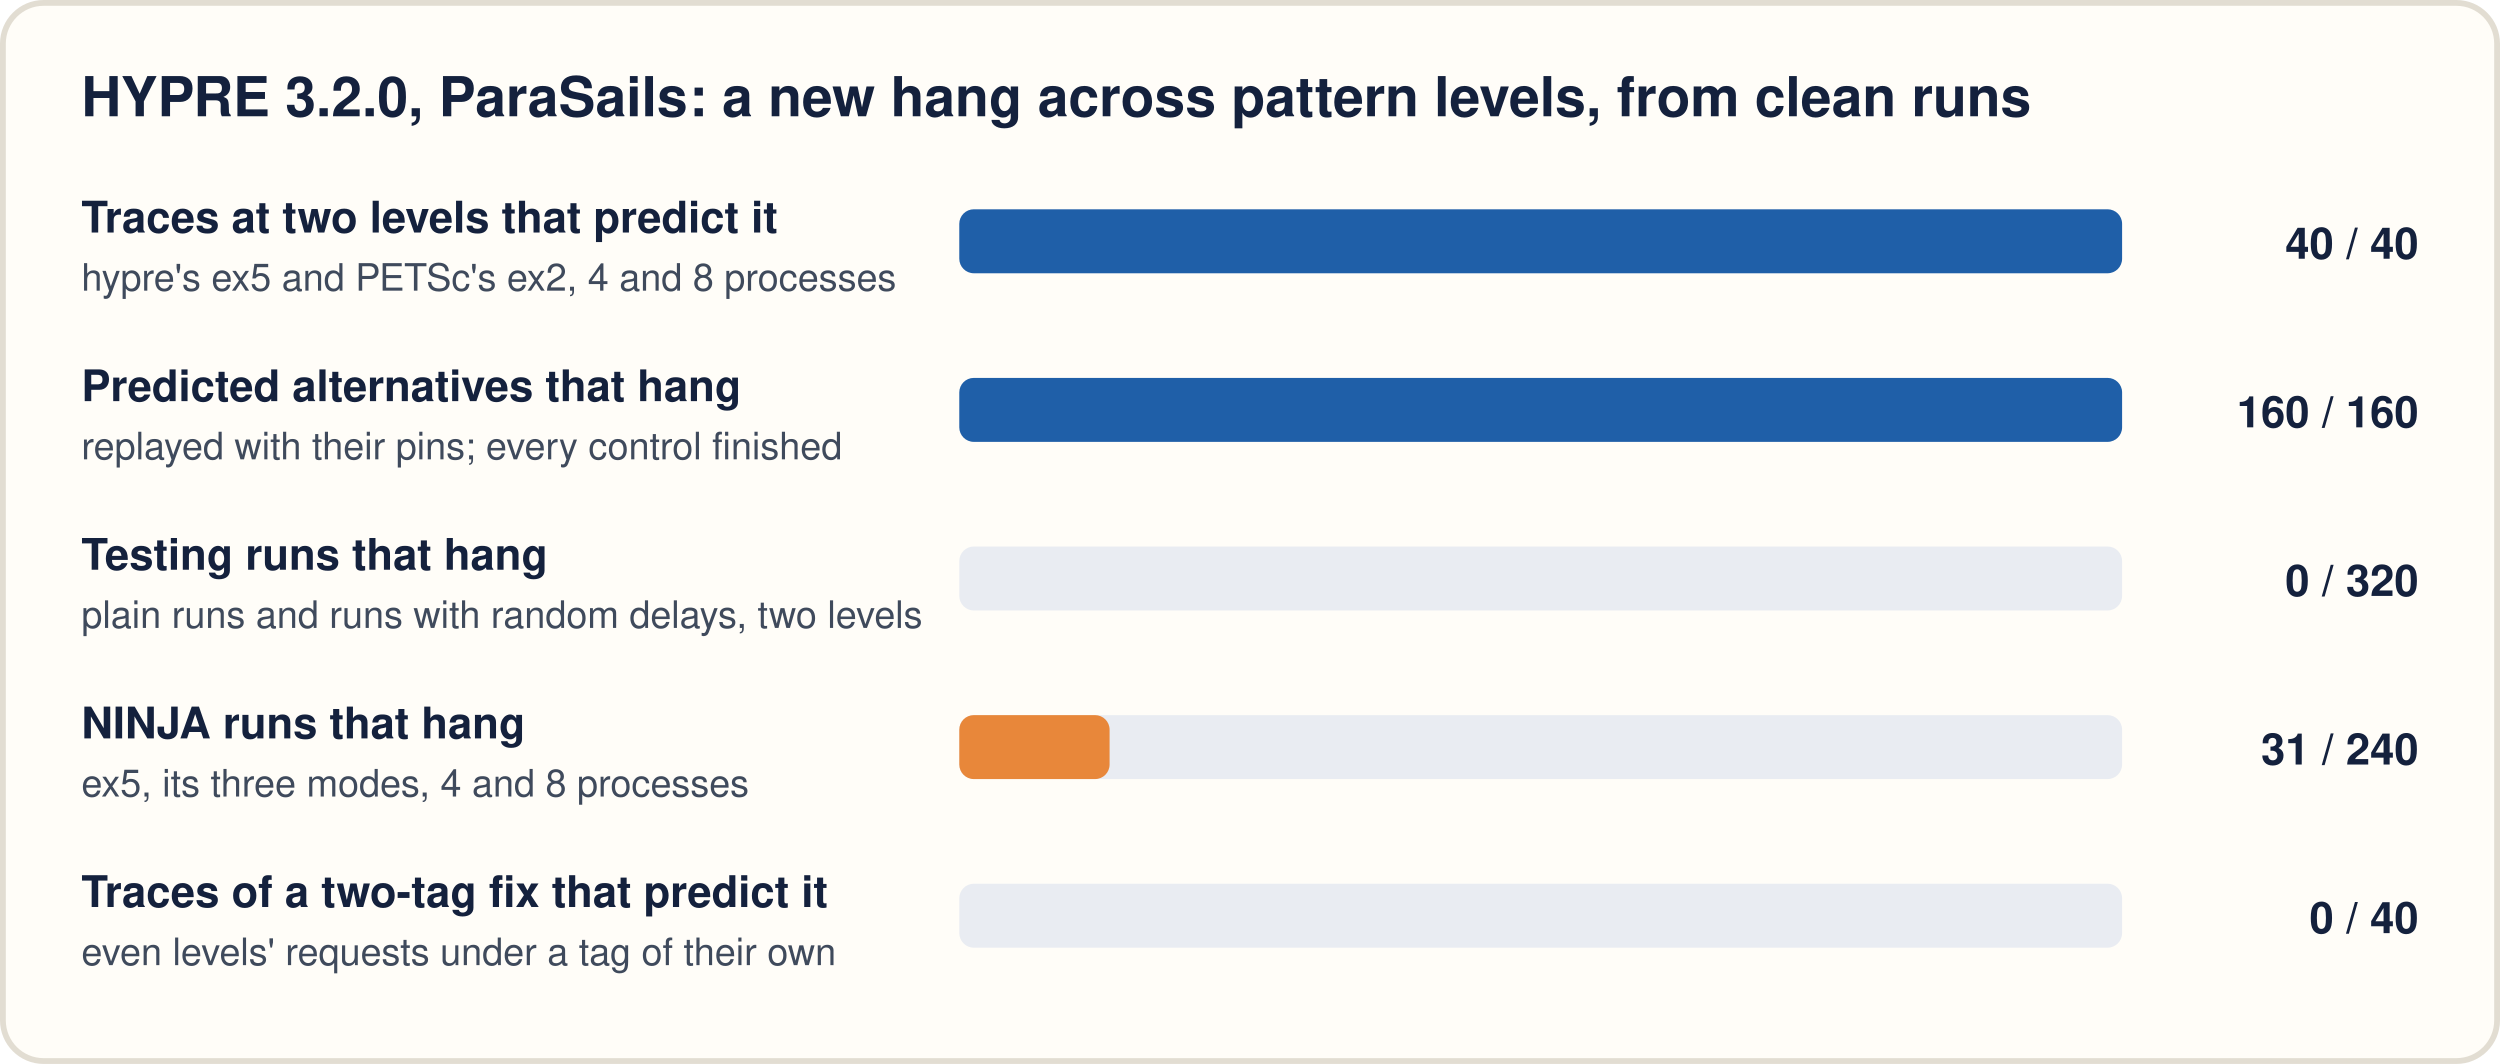
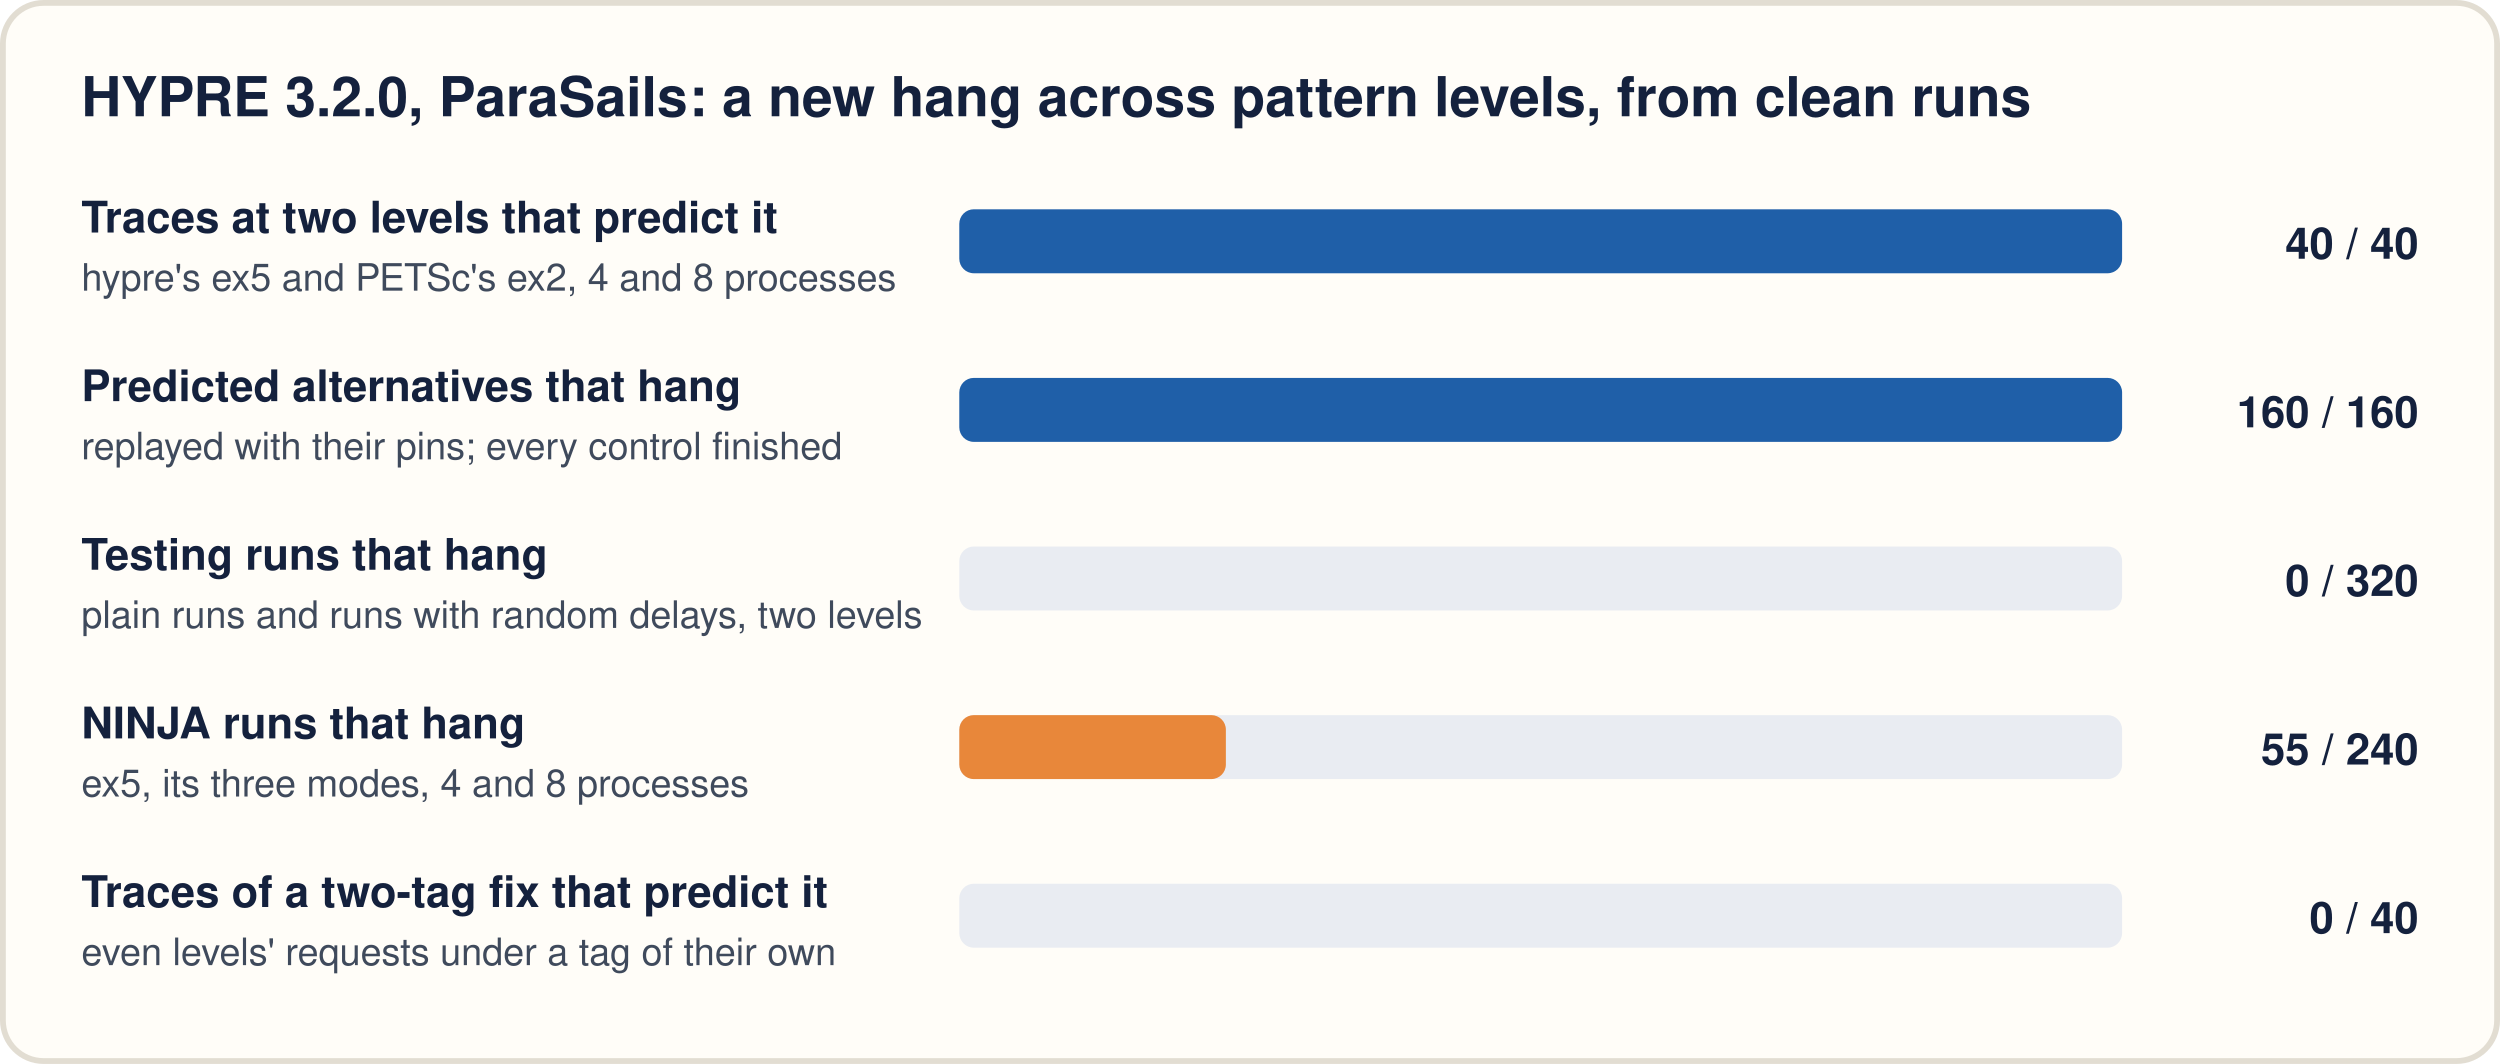
<svg xmlns="http://www.w3.org/2000/svg" width="860" height="366" viewBox="0 0 860 366" role="img" aria-label="HYPRE 3.2.0, ParaSails: a new hang across pattern levels, from clean runs">
  <rect x="1" y="1" width="858" height="364" rx="14" fill="#FFFDF8" stroke="#E2DDD2" stroke-width="2" />
  <text x="28" y="40" font-family="-apple-system, 'Segoe UI', Helvetica, Arial, sans-serif" font-size="19" font-weight="600" fill="#14213D">HYPRE 3.2.0, ParaSails: a new hang across pattern levels, from clean runs</text>
  <text x="28" y="80" font-family="-apple-system, 'Segoe UI', Helvetica, Arial, sans-serif" font-size="15" font-weight="600" fill="#14213D">Traces at two levels that predict it</text>
  <text x="28" y="100" font-family="-apple-system, 'Segoe UI', Helvetica, Arial, sans-serif" font-size="13" fill="#3F4A5C">hypre's ex5 and PETSc's ex2, 4 and 8 processes</text>
  <rect x="330" y="72" width="400" height="22" rx="5" fill="#E9ECF2" />
  <rect x="330" y="72" width="400.0" height="22" rx="5" fill="#1F5FA8" />
  <text x="832" y="89" font-family="-apple-system, 'Segoe UI', Helvetica, Arial, sans-serif" font-size="15" font-weight="600" fill="#14213D" text-anchor="end">40 / 40</text>
  <text x="28" y="138" font-family="-apple-system, 'Segoe UI', Helvetica, Arial, sans-serif" font-size="15" font-weight="600" fill="#14213D">Predicted alternatives that hang</text>
  <text x="28" y="158" font-family="-apple-system, 'Segoe UI', Helvetica, Arial, sans-serif" font-size="13" fill="#3F4A5C">replayed with their pins; every control finished</text>
  <rect x="330" y="130" width="400" height="22" rx="5" fill="#E9ECF2" />
  <rect x="330" y="130" width="400.0" height="22" rx="5" fill="#1F5FA8" />
  <text x="832" y="147" font-family="-apple-system, 'Segoe UI', Helvetica, Arial, sans-serif" font-size="15" font-weight="600" fill="#14213D" text-anchor="end">160 / 160</text>
  <text x="28" y="196" font-family="-apple-system, 'Segoe UI', Helvetica, Arial, sans-serif" font-size="15" font-weight="600" fill="#14213D">Testing runs that hang</text>
  <text x="28" y="216" font-family="-apple-system, 'Segoe UI', Helvetica, Arial, sans-serif" font-size="13" fill="#3F4A5C">plain runs and runs with random delays, two levels</text>
  <rect x="330" y="188" width="400" height="22" rx="5" fill="#E9ECF2" />
  <rect x="330" y="188" width="0.0" height="22" rx="5" fill="#E8873A" />
  <text x="832" y="205" font-family="-apple-system, 'Segoe UI', Helvetica, Arial, sans-serif" font-size="15" font-weight="600" fill="#14213D" text-anchor="end">0 / 320</text>
  <text x="28" y="254" font-family="-apple-system, 'Segoe UI', Helvetica, Arial, sans-serif" font-size="15" font-weight="600" fill="#14213D">NINJA runs that hang</text>
  <text x="28" y="274" font-family="-apple-system, 'Segoe UI', Helvetica, Arial, sans-serif" font-size="13" fill="#3F4A5C">ex5, its three modes, 4 and 8 processes</text>
  <rect x="330" y="246" width="400" height="22" rx="5" fill="#E9ECF2" />
-   <rect x="330" y="246" width="51.7" height="22" rx="5" fill="#E8873A" />
-   <text x="832" y="263" font-family="-apple-system, 'Segoe UI', Helvetica, Arial, sans-serif" font-size="15" font-weight="600" fill="#14213D" text-anchor="end">31 / 240</text>
+   <rect x="330" y="246" width="91.7" height="22" rx="5" fill="#E8873A" />
+   <text x="832" y="263" font-family="-apple-system, 'Segoe UI', Helvetica, Arial, sans-serif" font-size="15" font-weight="600" fill="#14213D" text-anchor="end">55 / 240</text>
  <text x="28" y="312" font-family="-apple-system, 'Segoe UI', Helvetica, Arial, sans-serif" font-size="15" font-weight="600" fill="#14213D">Traces of a two-tag fix that predict it</text>
  <text x="28" y="332" font-family="-apple-system, 'Segoe UI', Helvetica, Arial, sans-serif" font-size="13" fill="#3F4A5C">even levels' requests under a tag of their own</text>
  <rect x="330" y="304" width="400" height="22" rx="5" fill="#E9ECF2" />
  <rect x="330" y="304" width="0.0" height="22" rx="5" fill="#9AA3B2" />
  <text x="832" y="321" font-family="-apple-system, 'Segoe UI', Helvetica, Arial, sans-serif" font-size="15" font-weight="600" fill="#14213D" text-anchor="end">0 / 40</text>
</svg>
